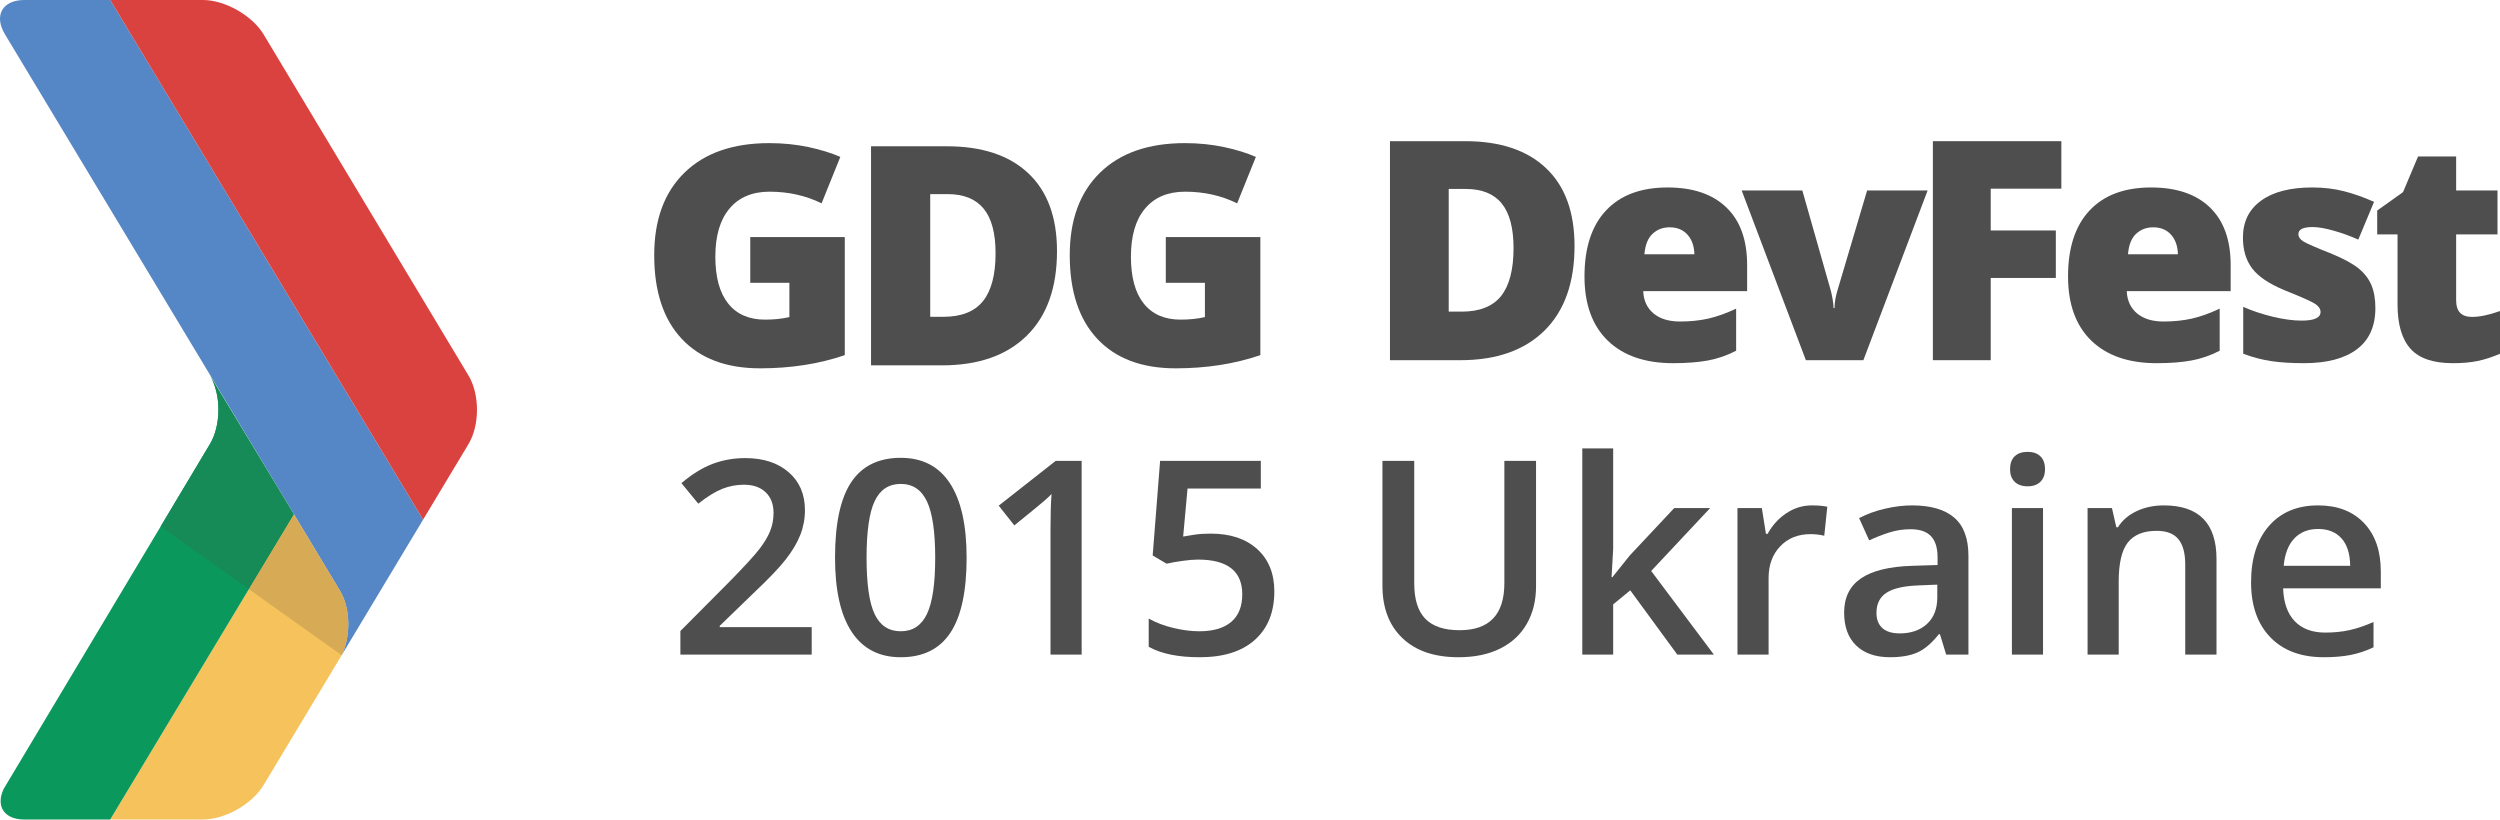
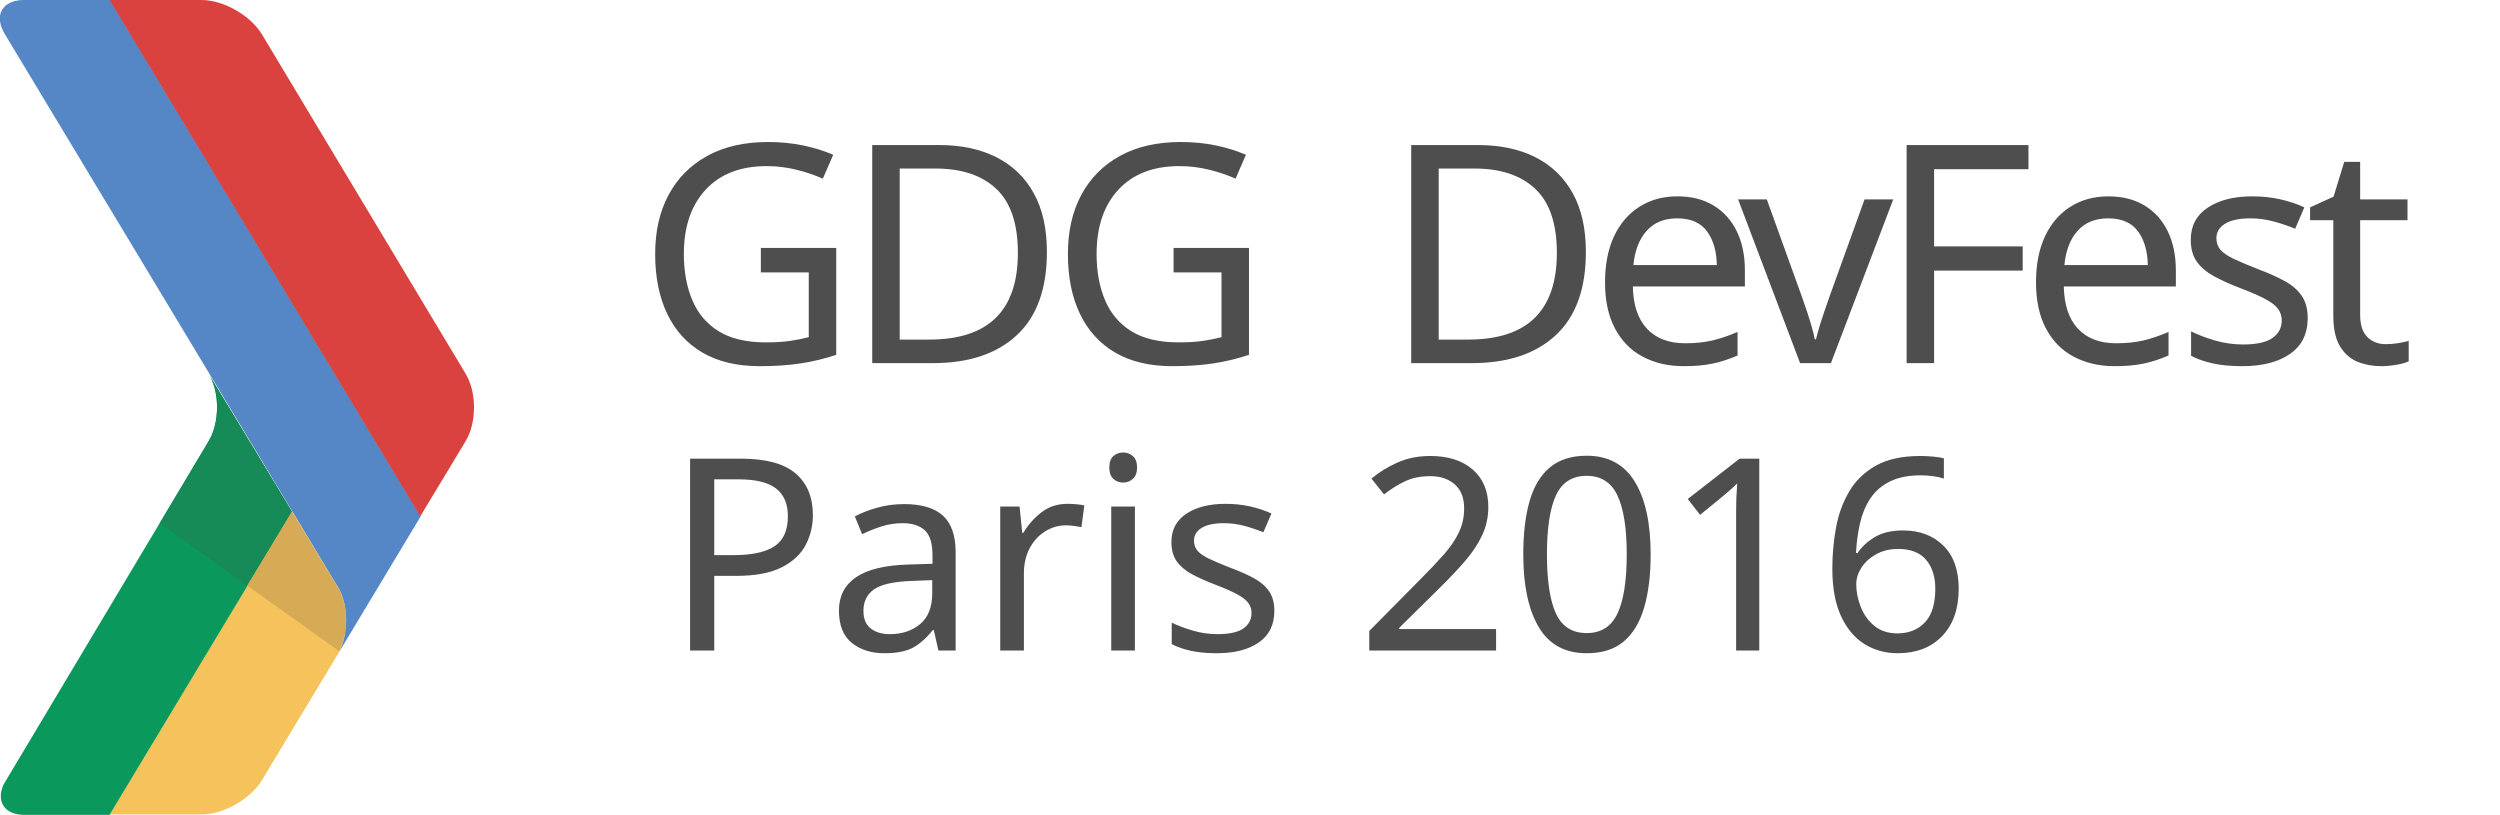
- <svg xmlns="http://www.w3.org/2000/svg" version="1.1" id="dark" x="0px" y="0px" viewBox="90.18 977.405 610.109 200" enable-background="new 90.18 977.405 610.109 200" xml:space="preserve">
+ <svg xmlns="http://www.w3.org/2000/svg" version="1.1" id="dark" x="0px" y="0px" viewBox="95.2 1678.4 613.9 200" style="enable-background:new 95.2 1678.4 613.9 200;" xml:space="preserve">
+   <style type="text/css">
+ 	.st0{fill:#F6C25B;}
+ 	.st1{fill:#0A985C;}
+ 	.st2{fill:#5586C5;}
+ 	.st3{fill:#D9423E;}
+ 	.st4{fill:#168B58;}
+ 	.st5{fill:#D7AB56;}
+ 	.st6{fill:#4E4E4E;}
+ 	.st7{font-family:'OpenSans-Extrabold';}
+ 	.st8{font-size:75px;}
+ 	.st9{letter-spacing:-4;}
+ 	.st10{font-family:'OpenSans-Semibold';}
+ 	.st11{font-size:66px;}
+ </style>
  <g>
    <g>
-       <path fill="#F6C25B" d="M117.073,1177.405h22.645c5.352,0,12.006-3.759,14.771-8.376l19.071-31.726    c2.255-4.651,2.173-11.427-0.397-15.712l-11.26-18.634L117.073,1177.405z" />
-       <path fill="#0A985C" d="M141.413,1085.779l-50.349,84.173c-1.944,4.148,0.079,7.453,5.069,7.453h20.94l44.829-74.448    l-20.488-33.916C144.175,1073.637,144.175,1081.172,141.413,1085.779" />
-       <path fill="#5586C5" d="M96.134,977.405c-5.38,0-7.502,3.779-4.747,8.366l81.776,135.821c2.57,4.285,2.646,11.061,0.397,15.705    l19.876-33.078l-76.349-126.813H96.134z" />
-       <path fill="#D9423E" d="M117.087,977.405l76.349,126.813l11.073-18.432c2.768-4.613,2.768-12.148,0-16.744l-50.017-83.271    c-2.769-4.586-9.423-8.366-14.774-8.366H117.087z" />
-     </g>
-     <g>
-       <g>
-         <g>
-           <path fill="#4E4E4E" d="M288.271,1137.153h-32.047v-5.755l12.19-12.257c3.602-3.684,5.987-6.298,7.163-7.839      c1.175-1.541,2.034-2.994,2.57-4.35c0.54-1.36,0.81-2.812,0.81-4.367c0-2.132-0.642-3.814-1.924-5.044      c-1.286-1.226-3.056-1.842-5.322-1.842c-1.811,0-3.561,0.335-5.253,1.001c-1.694,0.669-3.649,1.876-5.871,3.622l-4.108-5.013      c2.631-2.218,5.184-3.793,7.665-4.719c2.478-0.926,5.119-1.391,7.922-1.391c4.398,0,7.926,1.148,10.578,3.445      c2.653,2.293,3.978,5.382,3.978,9.264c0,2.132-0.386,4.159-1.148,6.079c-0.765,1.917-1.942,3.896-3.527,5.932      c-1.582,2.037-4.22,4.791-7.905,8.263l-8.215,7.955v0.321h22.443V1137.153z" />
-           <path fill="#4E4E4E" d="M326.076,1113.516c0,8.212-1.319,14.315-3.961,18.303c-2.642,3.988-6.678,5.98-12.112,5.98      c-5.26,0-9.248-2.057-11.965-6.175c-2.717-4.118-4.074-10.153-4.074-18.108c0-8.345,1.319-14.492,3.961-18.449      c2.642-3.954,6.668-5.932,12.078-5.932c5.284,0,9.282,2.071,11.999,6.209C324.719,1099.482,326.076,1105.541,326.076,1113.516z       M301.661,1113.516c0,6.445,0.663,11.048,1.989,13.805c1.326,2.761,3.445,4.142,6.353,4.142c2.911,0,5.041-1.401,6.387-4.207      c1.347-2.802,2.02-7.381,2.02-13.74c0-6.339-0.673-10.925-2.02-13.761c-1.347-2.833-3.476-4.251-6.387-4.251      c-2.908,0-5.027,1.391-6.353,4.172C302.324,1102.458,301.661,1107.071,301.661,1113.516z" />
-           <path fill="#4E4E4E" d="M354.148,1137.153h-7.6v-30.526c0-3.643,0.085-6.53,0.26-8.666c-0.496,0.519-1.107,1.09-1.828,1.715      c-0.722,0.625-3.141,2.607-7.259,5.949l-3.817-4.818l13.906-10.928h6.339V1137.153z" />
-           <path fill="#4E4E4E" d="M385.679,1107.632c4.765,0,8.537,1.261,11.32,3.783c2.781,2.522,4.173,5.96,4.173,10.313      c0,5.044-1.579,8.984-4.74,11.82c-3.157,2.837-7.645,4.251-13.468,4.251c-5.28,0-9.432-0.851-12.45-2.552v-6.889      c1.746,0.99,3.752,1.756,6.014,2.296c2.266,0.54,4.368,0.81,6.306,0.81c3.428,0,6.038-0.765,7.826-2.296      c1.791-1.531,2.686-3.773,2.686-6.729c0-5.645-3.602-8.471-10.803-8.471c-1.011,0-2.262,0.103-3.749,0.308      c-1.49,0.205-2.792,0.437-3.913,0.697l-3.397-2.006l1.811-23.087h24.58v6.756h-17.884l-1.069,11.707      c0.755-0.13,1.678-0.28,2.765-0.454C382.774,1107.717,384.107,1107.632,385.679,1107.632z" />
-           <path fill="#4E4E4E" d="M465.042,1089.879v30.588c0,3.493-0.752,6.547-2.249,9.168c-1.501,2.618-3.667,4.634-6.501,6.045      c-2.837,1.415-6.227,2.119-10.171,2.119c-5.864,0-10.423-1.552-13.681-4.654c-3.253-3.106-4.884-7.375-4.884-12.808v-30.458      h7.761v29.911c0,3.899,0.906,6.78,2.717,8.632c1.811,1.855,4.593,2.782,8.345,2.782c7.286,0,10.93-3.827,10.93-11.479v-29.846      H465.042z" />
-           <path fill="#4E4E4E" d="M483.669,1118.27l4.299-5.369l10.803-11.512h8.763l-14.392,15.36l15.297,20.404h-8.927l-11.48-15.682      l-4.169,3.428v12.254h-7.536v-50.315h7.536v24.543l-0.389,6.889H483.669z" />
-           <path fill="#4E4E4E" d="M532.338,1100.743c1.531,0,2.792,0.109,3.783,0.325l-0.742,7.08c-1.079-0.26-2.2-0.389-3.363-0.389      c-3.041,0-5.506,0.994-7.392,2.976c-1.886,1.982-2.83,4.558-2.83,7.73v18.689h-7.597v-35.764h5.95l1.001,6.308h0.39      c1.187-2.136,2.731-3.827,4.642-5.078C528.086,1101.368,530.14,1100.743,532.338,1100.743z" />
-           <path fill="#4E4E4E" d="M565.13,1137.153l-1.52-4.979h-0.26c-1.722,2.176-3.459,3.66-5.206,4.445      c-1.747,0.786-3.988,1.179-6.725,1.179c-3.517,0-6.258-0.947-8.234-2.843c-1.971-1.9-2.956-4.582-2.956-8.055      c0-3.683,1.367-6.465,4.105-8.341c2.737-1.876,6.911-2.898,12.515-3.072l6.179-0.195v-1.907c0-2.286-0.533-3.995-1.603-5.126      c-1.066-1.131-2.72-1.698-4.962-1.698c-1.831,0-3.588,0.27-5.273,0.81c-1.681,0.54-3.298,1.176-4.85,1.907l-2.457-5.433      c1.942-1.011,4.063-1.781,6.371-2.31c2.307-0.53,4.484-0.793,6.534-0.793c4.549,0,7.981,0.991,10.297,2.977      c2.317,1.982,3.479,5.098,3.479,9.343v24.091H565.13z M553.811,1131.979c2.758,0,4.976-0.772,6.647-2.313      c1.668-1.541,2.505-3.701,2.505-6.483v-3.103l-4.593,0.191c-3.579,0.13-6.183,0.728-7.81,1.797      c-1.627,1.066-2.44,2.7-2.44,4.897c0,1.596,0.472,2.83,1.422,3.705C550.489,1131.542,551.914,1131.979,553.811,1131.979z" />
-           <path fill="#4E4E4E" d="M580.718,1091.916c0-1.36,0.372-2.406,1.118-3.137c0.741-0.734,1.804-1.1,3.184-1.1      c1.337,0,2.376,0.366,3.12,1.1c0.745,0.731,1.114,1.777,1.114,3.137c0,1.292-0.369,2.31-1.114,3.055      c-0.745,0.745-1.784,1.114-3.12,1.114c-1.381,0-2.443-0.369-3.184-1.114C581.09,1094.226,580.718,1093.208,580.718,1091.916z       M588.77,1137.153h-7.597v-35.764h7.597V1137.153z" />
-           <path fill="#4E4E4E" d="M631.103,1137.153h-7.631v-21.99c0-2.758-0.557-4.818-1.668-6.175c-1.11-1.357-2.871-2.037-5.287-2.037      c-3.213,0-5.56,0.95-7.051,2.847c-1.486,1.896-2.231,5.075-2.231,9.537v17.817h-7.597v-35.764h5.95l1.066,4.688h0.39      c1.077-1.702,2.608-3.017,4.59-3.943c1.986-0.926,4.183-1.391,6.6-1.391c8.578,0,12.87,4.364,12.87,13.095V1137.153z" />
-           <path fill="#4E4E4E" d="M657.296,1137.799c-5.561,0-9.911-1.62-13.049-4.866c-3.137-3.243-4.706-7.713-4.706-13.402      c0-5.843,1.455-10.433,4.367-13.775c2.908-3.342,6.907-5.013,11.996-5.013c4.723,0,8.452,1.435,11.189,4.302      c2.738,2.867,4.109,6.81,4.109,11.834v4.107h-23.835c0.109,3.468,1.045,6.137,2.812,8.003c1.771,1.862,4.259,2.795,7.471,2.795      c2.112,0,4.081-0.198,5.902-0.598c1.821-0.4,3.779-1.063,5.871-1.989v6.179c-1.855,0.882-3.732,1.507-5.629,1.872      C661.899,1137.618,659.733,1137.799,657.296,1137.799z M655.905,1106.497c-2.413,0-4.347,0.765-5.803,2.297      c-1.456,1.531-2.324,3.762-2.604,6.694h16.233c-0.041-2.953-0.755-5.191-2.132-6.708      C660.218,1107.259,658.321,1106.497,655.905,1106.497z" />
-         </g>
-         <g>
-           <g>
-             <path fill="#4E4E4E" d="M474.434,1037.446c0,8.922-2.443,15.801-7.314,20.62c-4.874,4.818-11.729,7.241-20.557,7.241h-17.17       v-53.449h18.367c8.513,0,15.088,2.197,19.719,6.585C472.114,1022.819,474.434,1029.162,474.434,1037.446z M459.55,1037.961       c0-4.897-0.96-8.529-2.884-10.898c-1.914-2.358-4.839-3.543-8.763-3.543h-4.173v29.935h3.199c4.35,0,7.553-1.275,9.586-3.814       C458.532,1047.089,459.55,1043.2,459.55,1037.961z" />
-           </g>
-           <g>
-             <path fill="#4E4E4E" d="M498.501,1066.038c-6.856,0-12.17-1.836-15.957-5.502c-3.783-3.67-5.68-8.899-5.68-15.668       c0-6.991,1.75-12.367,5.257-16.102c3.51-3.738,8.52-5.611,15.023-5.611c6.19,0,10.974,1.626,14.354,4.88       c3.377,3.253,5.058,7.935,5.058,14.062v6.359h-25.355c0.092,2.313,0.936,4.125,2.515,5.44c1.589,1.322,3.745,1.972,6.479,1.972       c2.492,0,4.785-0.239,6.879-0.708c2.085-0.475,4.362-1.285,6.798-2.43v10.269c-2.218,1.152-4.518,1.941-6.89,2.382       C504.608,1065.819,501.778,1066.038,498.501,1066.038z M497.656,1032.88c-1.667,0-3.059,0.533-4.186,1.592       c-1.134,1.056-1.784,2.72-1.982,4.986h12.197c-0.051-1.996-0.611-3.588-1.689-4.788       C500.917,1033.471,499.468,1032.88,497.656,1032.88z" />
-           </g>
-           <g>
-             <path fill="#4E4E4E" d="M530.893,1065.306l-15.673-41.424h14.805l6.965,24.495c0.02,0.126,0.072,0.328,0.15,0.625       c0.069,0.291,0.143,0.639,0.212,1.036c0.078,0.406,0.143,0.834,0.198,1.288c0.065,0.451,0.096,0.868,0.096,1.254h0.246       c0-1.258,0.222-2.638,0.656-4.125l7.293-24.573h14.765l-15.68,41.424H530.893z" />
-           </g>
-           <g>
-             <path fill="#4E4E4E" d="M576.002,1065.306h-14.115v-53.449h31.353v11.591h-17.238v10.201h15.891v11.588h-15.891V1065.306z" />
-           </g>
-           <g>
-             <path fill="#4E4E4E" d="M616.5,1066.038c-6.849,0-12.149-1.836-15.95-5.502c-3.783-3.67-5.677-8.899-5.677-15.668       c0-6.991,1.751-12.367,5.257-16.102c3.51-3.738,8.513-5.611,15.023-5.611c6.19,0,10.975,1.626,14.351,4.88       c3.376,3.253,5.054,7.935,5.054,14.062v6.359H609.2c0.1,2.313,0.944,4.125,2.526,5.44c1.583,1.322,3.736,1.972,6.476,1.972       c2.488,0,4.785-0.239,6.883-0.708c2.078-0.475,4.35-1.285,6.794-2.43v10.269c-2.215,1.152-4.532,1.941-6.89,2.382       C622.614,1065.819,619.788,1066.038,616.5,1066.038z M615.66,1032.88c-1.661,0-3.062,0.533-4.187,1.592       c-1.128,1.056-1.784,2.72-1.971,4.986h12.187c-0.054-1.996-0.615-3.588-1.685-4.788       C618.92,1033.471,617.477,1032.88,615.66,1032.88z" />
-           </g>
-           <g>
-             <path fill="#4E4E4E" d="M669.876,1052.58c0,4.436-1.497,7.791-4.501,10.053c-3,2.266-7.304,3.404-12.915,3.404       c-3.045,0-5.701-0.161-7.946-0.496c-2.252-0.328-4.542-0.936-6.889-1.804v-11.444c2.204,0.977,4.614,1.783,7.242,2.412       c2.618,0.629,4.962,0.943,7.016,0.943c3.079,0,4.611-0.7,4.611-2.109c0-0.734-0.431-1.391-1.292-1.958       c-0.851-0.574-3.352-1.688-7.488-3.345c-3.776-1.565-6.408-3.335-7.908-5.324c-1.507-1.979-2.252-4.497-2.252-7.545       c0-3.848,1.469-6.849,4.426-8.991c2.946-2.153,7.119-3.222,12.515-3.222c2.71,0,5.257,0.297,7.645,0.899       c2.375,0.598,4.843,1.466,7.413,2.614l-3.848,9.213c-1.887-0.848-3.883-1.582-5.991-2.177       c-2.102-0.598-3.811-0.888-5.147-0.888c-2.32,0-3.475,0.567-3.475,1.708c0,0.707,0.403,1.316,1.206,1.804       c0.813,0.506,3.154,1.524,7.03,3.058c2.871,1.199,5.02,2.371,6.439,3.516c1.411,1.145,2.454,2.491,3.121,4.036       C669.548,1048.487,669.876,1050.359,669.876,1052.58z" />
-           </g>
-           <g>
-             <path fill="#4E4E4E" d="M693.436,1054.744c1.908,0,4.194-0.479,6.852-1.432v10.426c-1.917,0.823-3.732,1.408-5.464,1.767       c-1.726,0.359-3.756,0.533-6.08,0.533c-4.761,0-8.202-1.179-10.294-3.523c-2.116-2.358-3.168-5.97-3.168-10.846v-17.066h-4.962       v-5.819l6.305-4.497l3.667-8.697h9.293v8.293h10.092v10.72h-10.092v16.119C689.585,1053.397,690.867,1054.744,693.436,1054.744       z" />
-           </g>
-         </g>
-         <g>
-           <g>
-             <path fill="#4E4E4E" d="M273.274,1035.265h23.072v28.81c-6.267,2.143-13.157,3.219-20.659,3.219       c-8.24,0-14.611-2.389-19.105-7.17c-4.497-4.774-6.746-11.588-6.746-20.435c0-8.635,2.461-15.344,7.385-20.148       c4.928-4.801,11.825-7.207,20.697-7.207c3.367,0,6.539,0.321,9.528,0.953c2.977,0.633,5.585,1.439,7.81,2.409l-4.573,11.332       c-3.848-1.893-8.086-2.843-12.686-2.843c-4.218,0-7.478,1.37-9.782,4.115c-2.31,2.734-3.461,6.653-3.461,11.755       c0,4.996,1.045,8.803,3.13,11.42c2.082,2.625,5.085,3.933,9.013,3.933c2.15,0,4.125-0.201,5.929-0.622v-8.372h-9.548v-11.151       H273.274z" />
-           </g>
-           <g>
-             <path fill="#4E4E4E" d="M348.134,1038.7c0,8.926-2.461,15.798-7.372,20.626c-4.912,4.825-11.812,7.241-20.714,7.241h-17.297       v-53.463h18.503c8.582,0,15.208,2.194,19.877,6.585C345.796,1024.077,348.134,1030.409,348.134,1038.7z M333.143,1039.216       c0-4.904-0.974-8.536-2.911-10.891c-1.938-2.375-4.877-3.55-8.828-3.55h-4.211v29.942h3.219c4.389,0,7.604-1.271,9.655-3.82       C332.118,1048.353,333.143,1044.454,333.143,1039.216z" />
-           </g>
-           <g>
-             <path fill="#4E4E4E" d="M374.688,1035.265h23.073v28.81c-6.268,2.143-13.148,3.219-20.66,3.219       c-8.244,0-14.611-2.389-19.108-7.17c-4.49-4.774-6.747-11.588-6.747-20.435c0-8.635,2.465-15.344,7.393-20.148       c4.924-4.801,11.821-7.207,20.7-7.207c3.352,0,6.534,0.321,9.521,0.953c2.983,0.633,5.587,1.439,7.809,2.409l-4.573,11.332       c-3.851-1.893-8.083-2.843-12.692-2.843c-4.214,0-7.471,1.37-9.774,4.115c-2.304,2.734-3.456,6.653-3.456,11.755       c0,4.996,1.039,8.803,3.123,11.42c2.082,2.625,5.089,3.933,9.016,3.933c2.143,0,4.118-0.201,5.919-0.622v-8.372h-9.546       V1035.265z" />
-           </g>
-         </g>
-       </g>
+       <path class="st0" d="M122.1,1878.4h22.6c5.4,0,12-3.8,14.8-8.4l19.1-31.7c2.3-4.7,2.2-11.4-0.4-15.7l-11.3-18.6L122.1,1878.4z" />
+       <path class="st1" d="M146.4,1786.8L96.1,1871c-1.9,4.1,0.1,7.5,5.1,7.5h20.9l44.8-74.4l-20.5-33.9    C149.2,1774.6,149.2,1782.2,146.4,1786.8" />
+       <path class="st2" d="M101.1,1678.4c-5.4,0-7.5,3.8-4.7,8.4l81.8,135.8c2.6,4.3,2.6,11.1,0.4,15.7l19.9-33.1l-76.3-126.8    L101.1,1678.4L101.1,1678.4z" />
+       <path class="st3" d="M122.1,1678.4l76.3,126.8l11.1-18.4c2.8-4.6,2.8-12.1,0-16.7l-50-83.3c-2.8-4.6-9.4-8.4-14.8-8.4H122.1    L122.1,1678.4z" />
    </g>
  </g>
-   <path fill="#168B58" d="M141.413,1085.779l-12.032,20.115l21.535,15.307l10.985-18.243l-20.488-33.916  C144.175,1073.637,144.175,1081.172,141.413,1085.779z" />
-   <path fill="#D7AB56" d="M161.902,1102.957l-10.985,18.243l22.646,16.096c2.252-4.651,2.169-11.422-0.4-15.705L161.902,1102.957z" />
+   <path class="st4" d="M146.4,1786.8l-12,20.1l21.5,15.3l11-18.2l-20.5-33.9C149.2,1774.6,149.2,1782.2,146.4,1786.8z" />
+   <path class="st5" d="M166.9,1804l-11,18.2l22.6,16.1c2.3-4.7,2.2-11.4-0.4-15.7L166.9,1804z" />
+   <text transform="matrix(1 0 0 1 251.5026 1767.567)" class="st6 st7 st8 st9">GDG  DevFest</text>
+   <text transform="matrix(1 0 0 1 258.25 1838.153)" class="st6 st10 st11">Paris 2016</text>
</svg>
